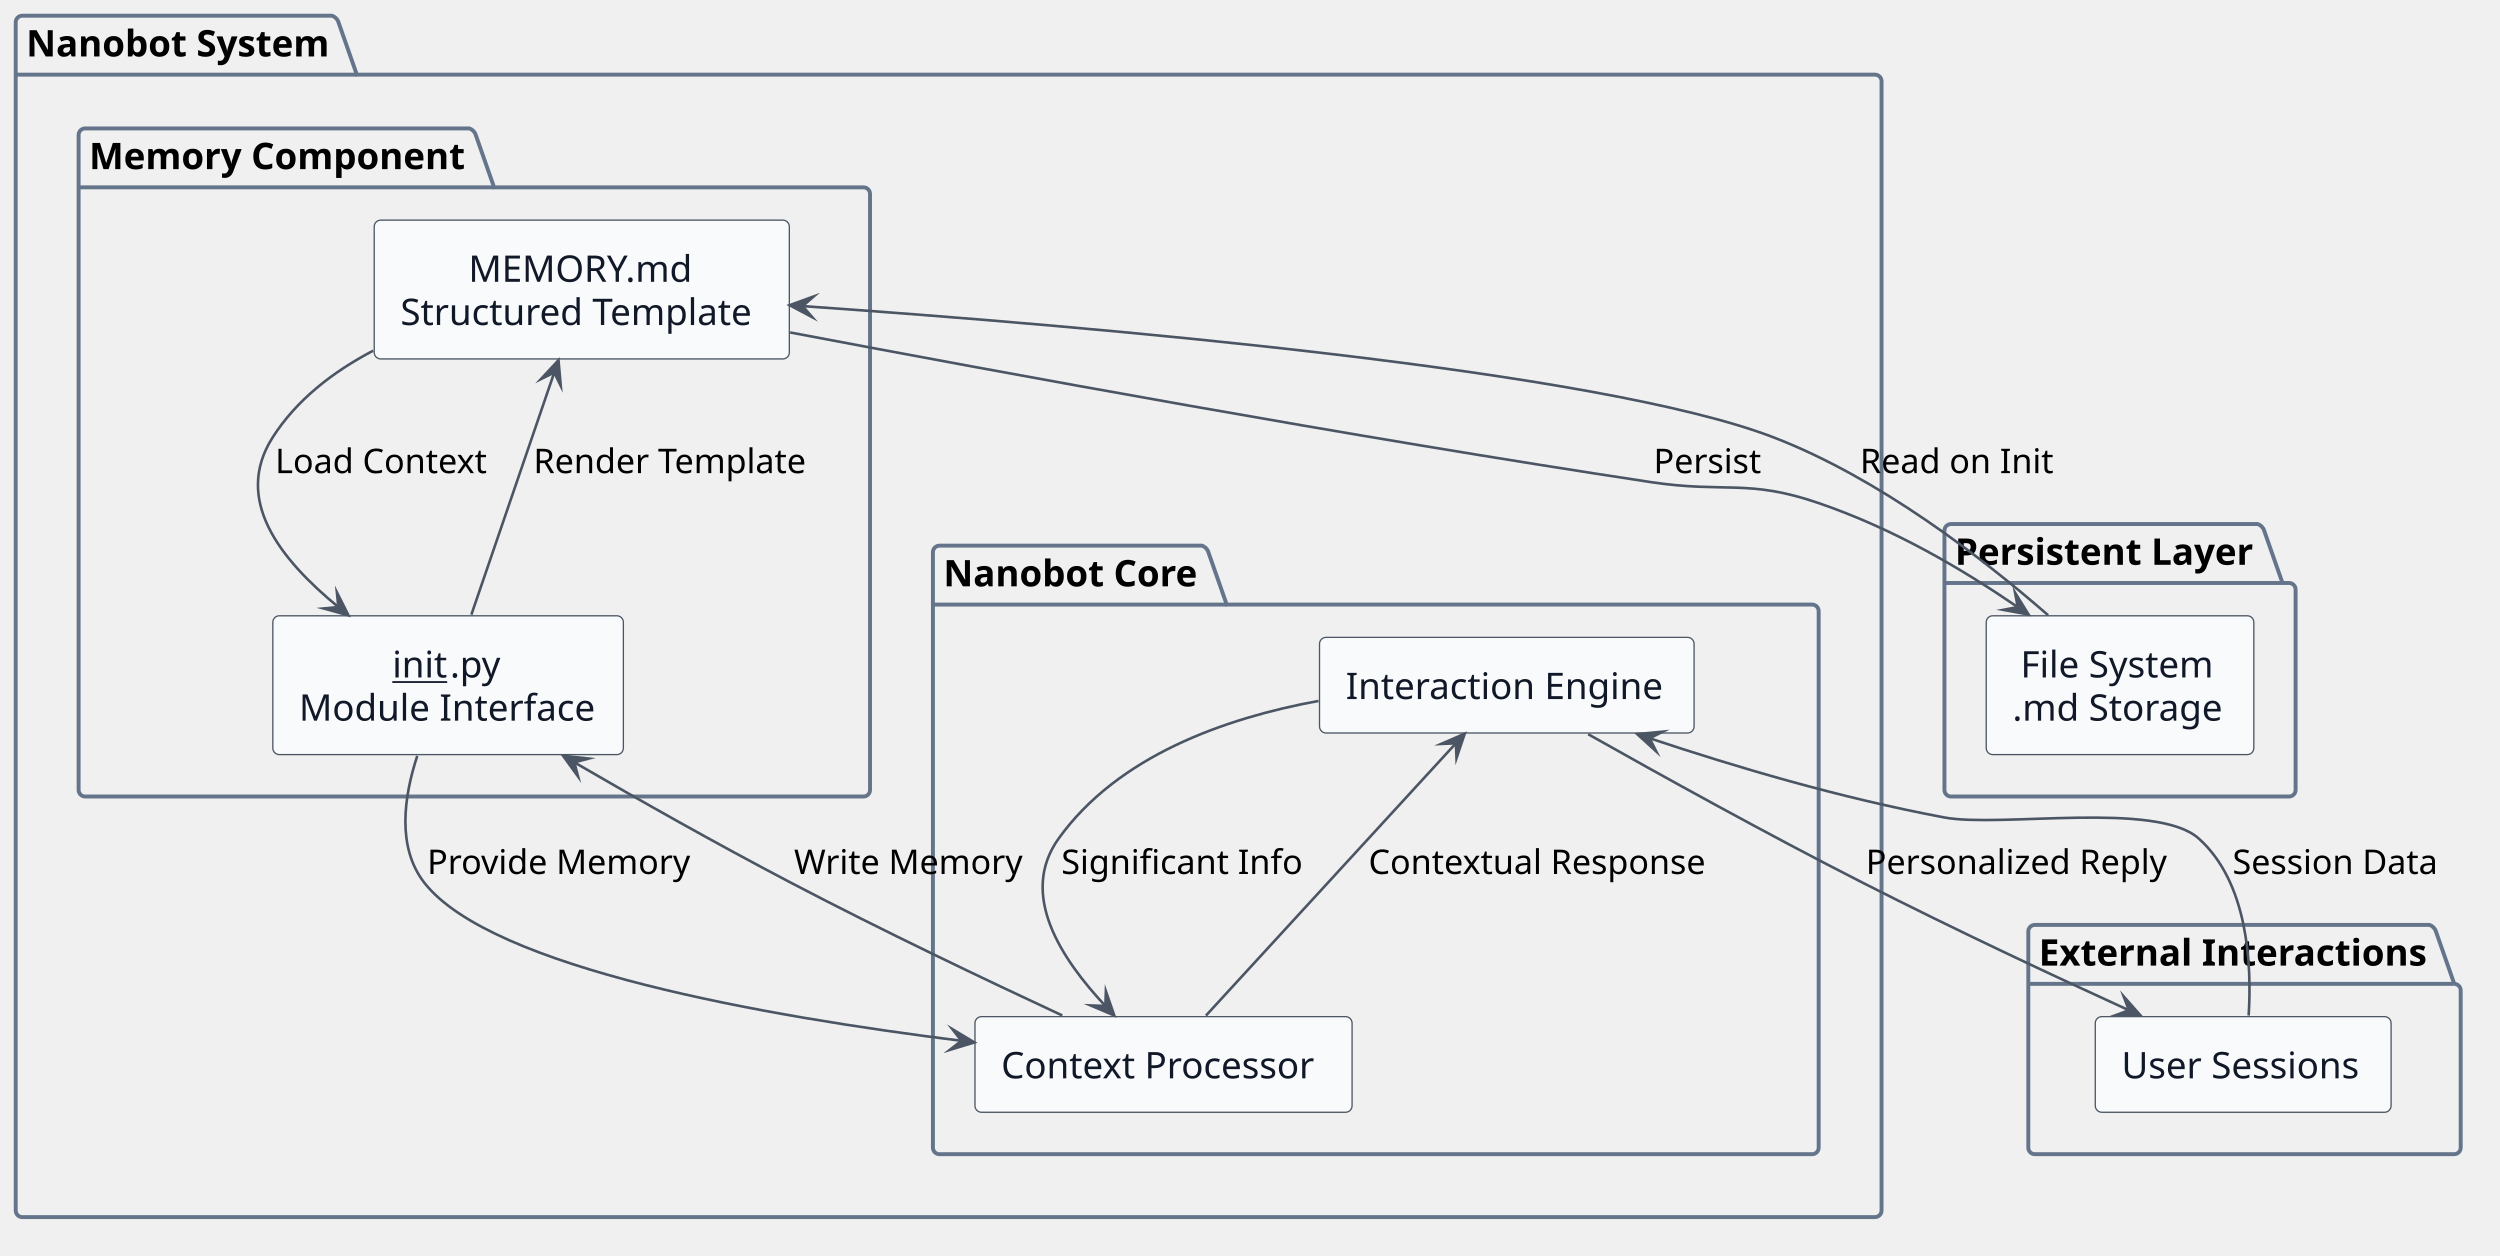
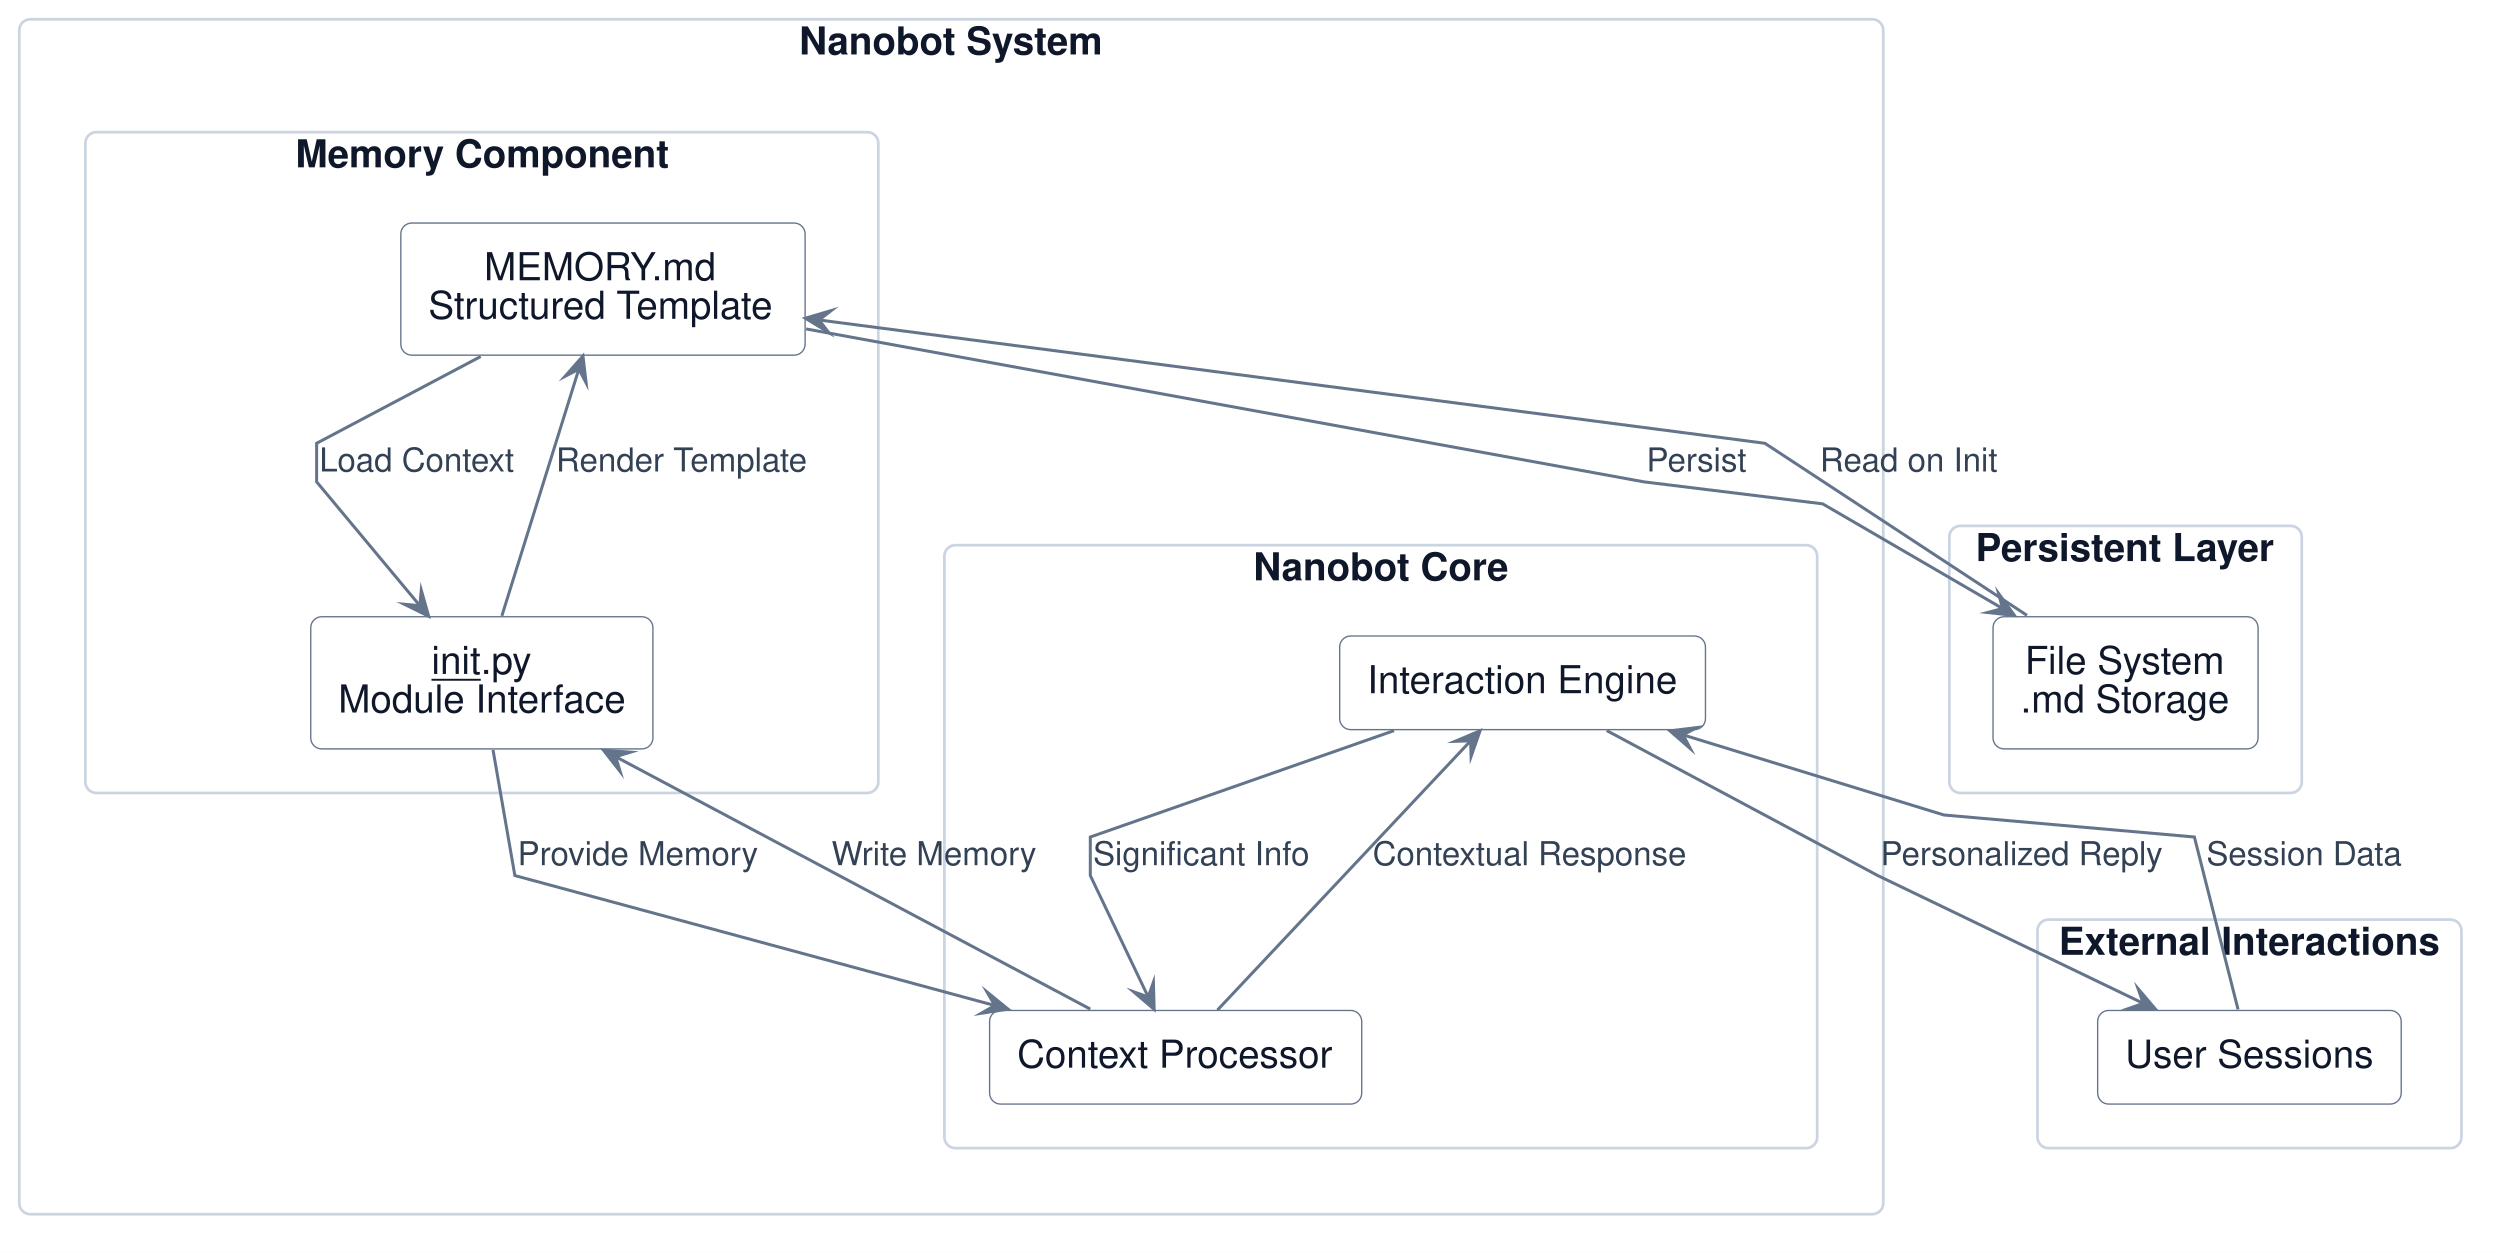
- <svg xmlns="http://www.w3.org/2000/svg" contentStyleType="text/css" data-diagram-type="DESCRIPTION" height="479px" preserveAspectRatio="none" style="width:954px;height:479px;" version="1.1" viewBox="0 0 954 479" width="954px" zoomAndPan="magnify">
-   <defs>
-     <style>
- @media (prefers-color-scheme: dark) {
-   text { fill: #e5e7eb !important; }
-   path, line, rect, circle, ellipse, polygon, polyline { stroke: #cbd5e1 !important; }
-   .entity rect, .participant rect, .participant path, .sequenceLine rect, .class rect, .component rect, .component path, .note rect { fill: #111827 !important; }
-   .cluster path { fill: none !important; }
-   polygon { fill: #cbd5e1 !important; }
- }
- </style>
-   </defs>
+ <svg xmlns="http://www.w3.org/2000/svg" contentStyleType="text/css" data-diagram-type="DESCRIPTION" height="455px" preserveAspectRatio="none" style="width:908px;height:455px;background:#FFFFFF;" version="1.1" viewBox="0 0 908 455" width="908px" zoomAndPan="magnify">
+   <defs />
+   <rect data-xfeat-white-canvas="true" fill="#FFFFFF" height="100%" width="100%" x="0" y="0" />
  <g>
-     <g class="cluster" data-qualified-name="NB" data-source-line="13" id="ent0001">
-       <path d="M8.5,6 L126.661,6 A3.75,3.75 0 0 1 129.161,8.5 L136.161,28.488 L715.5,28.488 A2.5,2.5 0 0 1 718,30.988 L718,461.94 A2.5,2.5 0 0 1 715.5,464.44 L8.5,464.44 A2.5,2.5 0 0 1 6,461.94 L6,8.5 A2.5,2.5 0 0 1 8.5,6" fill="none" style="stroke:#64748B;stroke-width:1.5;" />
-       <line style="stroke:#64748B;stroke-width:1.5;" x1="6" x2="136.161" y1="28.488" y2="28.488" />
-       <text fill="#000000" font-family="sans-serif" font-size="14" font-weight="700" lengthAdjust="spacing" textLength="117.161" x="10" y="21.535">Nanobot System</text>
+     <g class="cluster" data-qualified-name="NB" data-source-line="3" id="ent0001">
+       <rect fill="#FFFFFF" height="434" rx="4" ry="4" style="stroke:#CBD5E1;stroke-width:1;" width="677" x="7" y="7" />
+       <text fill="#0F172A" font-family="Helvetica" font-size="14" font-weight="700" lengthAdjust="spacing" textLength="110.462" x="290.269" y="19.78">Nanobot System</text>
    </g>
-     <g class="cluster" data-qualified-name="NB.Memory" data-source-line="14" id="ent0002">
-       <path d="M32.5,49 L179.044,49 A3.75,3.75 0 0 1 181.544,51.5 L188.544,71.488 L329.5,71.488 A2.5,2.5 0 0 1 332,73.988 L332,301.45 A2.5,2.5 0 0 1 329.5,303.95 L32.5,303.95 A2.5,2.5 0 0 1 30,301.45 L30,51.5 A2.5,2.5 0 0 1 32.5,49" fill="none" style="stroke:#64748B;stroke-width:1.5;" />
-       <line style="stroke:#64748B;stroke-width:1.5;" x1="30" x2="188.544" y1="71.488" y2="71.488" />
-       <text fill="#000000" font-family="sans-serif" font-size="14" font-weight="700" lengthAdjust="spacing" textLength="145.544" x="34" y="64.535">Memory Component</text>
+     <g class="cluster" data-qualified-name="NB.Memory" data-source-line="4" id="ent0002">
+       <rect fill="#FFFFFF" height="240" rx="4" ry="4" style="stroke:#CBD5E1;stroke-width:1;" width="288" x="31" y="48" />
+       <text fill="#0F172A" font-family="Helvetica" font-size="14" font-weight="700" lengthAdjust="spacing" textLength="135.338" x="107.331" y="60.78">Memory Component</text>
    </g>
-     <g class="cluster" data-qualified-name="NB.Core" data-source-line="18" id="ent0005">
-       <path d="M358.5,208.22 L458.614,208.22 A3.75,3.75 0 0 1 461.114,210.72 L468.114,230.708 L691.5,230.708 A2.5,2.5 0 0 1 694,233.208 L694,437.94 A2.5,2.5 0 0 1 691.5,440.44 L358.5,440.44 A2.5,2.5 0 0 1 356,437.94 L356,210.72 A2.5,2.5 0 0 1 358.5,208.22" fill="none" style="stroke:#64748B;stroke-width:1.5;" />
-       <line style="stroke:#64748B;stroke-width:1.5;" x1="356" x2="468.114" y1="230.708" y2="230.708" />
-       <text fill="#000000" font-family="sans-serif" font-size="14" font-weight="700" lengthAdjust="spacing" textLength="99.114" x="360" y="223.755">Nanobot Core</text>
+     <g class="cluster" data-qualified-name="NB.Core" data-source-line="8" id="ent0005">
+       <rect fill="#FFFFFF" height="219" rx="4" ry="4" style="stroke:#CBD5E1;stroke-width:1;" width="317" x="343" y="198" />
+       <text fill="#0F172A" font-family="Helvetica" font-size="14" font-weight="700" lengthAdjust="spacing" textLength="92.552" x="455.224" y="210.78">Nanobot Core</text>
    </g>
-     <g class="cluster" data-qualified-name="Storage" data-source-line="23" id="ent0008">
-       <path d="M744.5,199.98 L861.499,199.98 A3.75,3.75 0 0 1 863.999,202.48 L870.999,222.468 L873.5,222.468 A2.5,2.5 0 0 1 876,224.968 L876,301.45 A2.5,2.5 0 0 1 873.5,303.95 L744.5,303.95 A2.5,2.5 0 0 1 742,301.45 L742,202.48 A2.5,2.5 0 0 1 744.5,199.98" fill="none" style="stroke:#64748B;stroke-width:1.5;" />
-       <line style="stroke:#64748B;stroke-width:1.5;" x1="742" x2="870.999" y1="222.468" y2="222.468" />
-       <text fill="#000000" font-family="sans-serif" font-size="14" font-weight="700" lengthAdjust="spacing" textLength="115.999" x="746" y="215.515">Persistent Layer</text>
+     <g class="cluster" data-qualified-name="Storage" data-source-line="13" id="ent0008">
+       <rect fill="#FFFFFF" height="97" rx="4" ry="4" style="stroke:#CBD5E1;stroke-width:1;" width="128" x="708" y="191" />
+       <text fill="#0F172A" font-family="Helvetica" font-size="14" font-weight="700" lengthAdjust="spacing" textLength="108.944" x="717.528" y="203.78">Persistent Layer</text>
    </g>
-     <g class="cluster" data-qualified-name="External" data-source-line="26" id="ent0010">
-       <path d="M776.5,352.95 L927.05,352.95 A3.75,3.75 0 0 1 929.55,355.45 L936.55,375.438 L936.5,375.438 A2.5,2.5 0 0 1 939,377.938 L939,437.94 A2.5,2.5 0 0 1 936.5,440.44 L776.5,440.44 A2.5,2.5 0 0 1 774,437.94 L774,355.45 A2.5,2.5 0 0 1 776.5,352.95" fill="none" style="stroke:#64748B;stroke-width:1.5;" />
-       <line style="stroke:#64748B;stroke-width:1.5;" x1="774" x2="936.55" y1="375.438" y2="375.438" />
-       <text fill="#000000" font-family="sans-serif" font-size="14" font-weight="700" lengthAdjust="spacing" textLength="149.55" x="778" y="368.485">External Interactions</text>
+     <g class="cluster" data-qualified-name="External" data-source-line="16" id="ent0010">
+       <rect fill="#FFFFFF" height="83" rx="4" ry="4" style="stroke:#CBD5E1;stroke-width:1;" width="154" x="740" y="334" />
+       <text fill="#0F172A" font-family="Helvetica" font-size="14" font-weight="700" lengthAdjust="spacing" textLength="138.489" x="747.755" y="346.78">External Interactions</text>
    </g>
-     <g class="entity" data-qualified-name="NB.Memory.MD" data-source-line="15" id="ent0003">
-       <rect fill="#F8FAFC" height="52.977" rx="2.5" ry="2.5" style="stroke:#4B5563;stroke-width:0.5;" width="158.407" x="142.8" y="84" />
-       <text fill="#111827" font-family="sans-serif" font-size="14" lengthAdjust="spacing" textLength="86.468" x="178.77" y="107.535">MEMORY.md</text>
-       <text fill="#111827" font-family="sans-serif" font-size="14" lengthAdjust="spacing" textLength="138.407" x="152.8" y="124.023">Structured Template</text>
+     <g class="entity" data-qualified-name="NB.Memory.MD" data-source-line="5" id="ent0003">
+       <rect fill="#FFFFFF" height="48" rx="4" ry="4" style="stroke:#64748B;stroke-width:0.5;" width="146.834" x="145.58" y="81" />
+       <text fill="#0F172A" font-family="Helvetica" font-size="14" lengthAdjust="spacing" textLength="86.338" x="175.828" y="101.78">MEMORY.md</text>
+       <text fill="#0F172A" font-family="Helvetica" font-size="14" lengthAdjust="spacing" textLength="126.834" x="155.58" y="115.78">Structured Template</text>
    </g>
-     <g class="entity" data-qualified-name="NB.Memory.PY" data-source-line="16" id="ent0004">
-       <rect fill="#F8FAFC" height="52.977" rx="2.5" ry="2.5" style="stroke:#4B5563;stroke-width:0.5;" width="133.77" x="104.11" y="234.98" />
-       <text fill="#111827" font-family="sans-serif" font-size="14" lengthAdjust="spacing" text-decoration="underline" textLength="22.019" x="149.708" y="258.515">init</text>
-       <text fill="#111827" font-family="sans-serif" font-size="14" lengthAdjust="spacing" textLength="20.556" x="171.727" y="258.515">.py</text>
-       <text fill="#111827" font-family="sans-serif" font-size="14" lengthAdjust="spacing" textLength="113.77" x="114.11" y="275.003">Module Interface</text>
+     <g class="entity" data-qualified-name="NB.Memory.PY" data-source-line="6" id="ent0004">
+       <rect fill="#FFFFFF" height="48" rx="4" ry="4" style="stroke:#64748B;stroke-width:0.5;" width="124.282" x="112.86" y="224" />
+       <text fill="#0F172A" font-family="Helvetica" font-size="14" lengthAdjust="spacing" text-decoration="underline" textLength="17.896" x="156.715" y="244.78">init</text>
+       <text fill="#0F172A" font-family="Helvetica" font-size="14" lengthAdjust="spacing" textLength="18.676" x="174.612" y="244.78">.py</text>
+       <text fill="#0F172A" font-family="Helvetica" font-size="14" lengthAdjust="spacing" textLength="104.282" x="122.86" y="258.78">Module Interface</text>
    </g>
-     <g class="entity" data-qualified-name="NB.Core.ENG" data-source-line="19" id="ent0006">
-       <rect fill="#F8FAFC" height="36.488" rx="2.5" ry="2.5" style="stroke:#4B5563;stroke-width:0.5;" width="142.931" x="503.53" y="243.22" />
-       <text fill="#111827" font-family="sans-serif" font-size="14" lengthAdjust="spacing" textLength="122.931" x="513.53" y="266.755">Interaction Engine</text>
+     <g class="entity" data-qualified-name="NB.Core.ENG" data-source-line="9" id="ent0006">
+       <rect fill="#FFFFFF" height="34" rx="4" ry="4" style="stroke:#64748B;stroke-width:0.5;" width="132.855" x="486.57" y="231" />
+       <text fill="#0F172A" font-family="Helvetica" font-size="14" lengthAdjust="spacing" textLength="112.855" x="496.57" y="251.78">Interaction Engine</text>
    </g>
-     <g class="entity" data-qualified-name="NB.Core.PROC" data-source-line="20" id="ent0007">
-       <rect fill="#F8FAFC" height="36.488" rx="2.5" ry="2.5" style="stroke:#4B5563;stroke-width:0.5;" width="143.901" x="372.05" y="387.95" />
-       <text fill="#111827" font-family="sans-serif" font-size="14" lengthAdjust="spacing" textLength="123.901" x="382.05" y="411.485">Context Processor</text>
+     <g class="entity" data-qualified-name="NB.Core.PROC" data-source-line="10" id="ent0007">
+       <rect fill="#FFFFFF" height="34" rx="4" ry="4" style="stroke:#64748B;stroke-width:0.5;" width="135.158" x="359.42" y="367" />
+       <text fill="#0F172A" font-family="Helvetica" font-size="14" lengthAdjust="spacing" textLength="115.158" x="369.42" y="387.78">Context Processor</text>
    </g>
-     <g class="entity" data-qualified-name="Storage.FS" data-source-line="24" id="ent0009">
-       <rect fill="#F8FAFC" height="52.977" rx="2.5" ry="2.5" style="stroke:#4B5563;stroke-width:0.5;" width="102.106" x="757.95" y="234.98" />
-       <text fill="#111827" font-family="sans-serif" font-size="14" lengthAdjust="spacing" textLength="75.927" x="771.04" y="258.515">File System</text>
-       <text fill="#111827" font-family="sans-serif" font-size="14" lengthAdjust="spacing" textLength="82.106" x="767.95" y="275.003">.md Storage</text>
+     <g class="entity" data-qualified-name="Storage.FS" data-source-line="14" id="ent0009">
+       <rect fill="#FFFFFF" height="48" rx="4" ry="4" style="stroke:#64748B;stroke-width:0.5;" width="96.262" x="723.87" y="224" />
+       <text fill="#0F172A" font-family="Helvetica" font-size="14" lengthAdjust="spacing" textLength="73.124" x="735.439" y="244.78">File System</text>
+       <text fill="#0F172A" font-family="Helvetica" font-size="14" lengthAdjust="spacing" textLength="76.262" x="733.87" y="258.78">.md Storage</text>
    </g>
-     <g class="entity" data-qualified-name="External.USER" data-source-line="27" id="ent0011">
-       <rect fill="#F8FAFC" height="36.488" rx="2.5" ry="2.5" style="stroke:#4B5563;stroke-width:0.5;" width="112.88" x="799.56" y="387.95" />
-       <text fill="#111827" font-family="sans-serif" font-size="14" lengthAdjust="spacing" textLength="92.88" x="809.56" y="411.485">User Sessions</text>
+     <g class="entity" data-qualified-name="External.USER" data-source-line="17" id="ent0011">
+       <rect fill="#FFFFFF" height="34" rx="4" ry="4" style="stroke:#64748B;stroke-width:0.5;" width="110.255" x="761.87" y="367" />
+       <text fill="#0F172A" font-family="Helvetica" font-size="14" lengthAdjust="spacing" textLength="90.255" x="771.87" y="387.78">User Sessions</text>
    </g>
-     <g class="link" data-entity-1="ent0011" data-entity-2="ent0006" data-link-type="dependency" data-source-line="29" id="lnk12">
-       <path d="M858.09,387.53 C859.31,367.89 857.81,336.72 839,319.95 C822.86,305.56 763.26,315.93 742,311.95 C701.87,304.43 662.374,292.659 629.504,281.719" fill="none" id="USER-to-ENG" style="stroke:#4B5563;stroke-width:1;" />
-       <polygon fill="#4B5563" points="624.76,280.14,632.036,286.777,629.504,281.719,634.563,279.187,624.76,280.14" style="stroke:#4B5563;stroke-width:1;stroke-linejoin:miter;stroke-miterlimit:10;" />
-       <text fill="#000000" font-family="sans-serif" font-size="13" lengthAdjust="spacing" textLength="80.38" x="851.92" y="333.518">Session Data</text>
+     <g class="link" data-entity-1="ent0011" data-entity-2="ent0006" data-link-type="dependency" data-source-line="19" id="lnk12">
+       <path d="M812.86,366.63 C807,343.49 797,304 797,304 C797,304 706,296 706,296 C706,296 655.41,280.458 611.29,266.908" fill="none" id="USER-to-ENG" style="stroke:#64748B;stroke-width:1.1;" />
+       <polygon fill="#64748B" points="606.51,265.44,613.939,271.906,611.29,266.908,616.288,264.259,606.51,265.44" style="stroke:#64748B;stroke-width:1.1;stroke-linejoin:miter;stroke-miterlimit:10;" />
+       <text fill="#334155" font-family="Helvetica" font-size="12" lengthAdjust="spacing" textLength="71.373" x="801.35" y="314.24">Session Data</text>
    </g>
-     <g class="link" data-entity-1="ent0006" data-entity-2="ent0011" data-link-type="dependency" data-source-line="38" id="lnk21">
-       <path d="M606.04,280.17 C633.42,295.62 674.53,318.4 711,336.95 C746.46,354.99 783.003,372.091 812.362,385.511" fill="none" id="ENG-to-USER" style="stroke:#4B5563;stroke-width:1;" />
-       <polygon fill="#4B5563" points="816.91,387.59,810.387,380.211,812.362,385.511,807.062,387.486,816.91,387.59" style="stroke:#4B5563;stroke-width:1;stroke-linejoin:miter;stroke-miterlimit:10;" />
-       <text fill="#000000" font-family="sans-serif" font-size="13" lengthAdjust="spacing" textLength="118.308" x="712" y="333.518">Personalized Reply</text>
+     <g class="link" data-entity-1="ent0006" data-entity-2="ent0011" data-link-type="dependency" data-source-line="28" id="lnk21">
+       <path d="M583.57,265.35 C621.72,285.76 682,318 682,318 C682,318 738.435,345.17 778.425,364.43" fill="none" id="ENG-to-USER" style="stroke:#64748B;stroke-width:1.1;" />
+       <polygon fill="#64748B" points="782.93,366.6,776.557,359.091,778.425,364.43,773.086,366.299,782.93,366.6" style="stroke:#64748B;stroke-width:1.1;stroke-linejoin:miter;stroke-miterlimit:10;" />
+       <text fill="#334155" font-family="Helvetica" font-size="12" lengthAdjust="spacing" textLength="103.389" x="683" y="314.24">Personalized Reply</text>
    </g>
-     <g class="link" data-entity-1="ent0006" data-entity-2="ent0007" data-link-type="dependency" data-source-line="30" id="lnk13">
-       <path d="M503.14,267.48 C467.17,274.06 426.58,288.54 404,319.95 C388.64,341.32 405.007,365.876 421.807,383.866" fill="none" id="ENG-to-PROC" style="stroke:#4B5563;stroke-width:1;" />
-       <polygon fill="#4B5563" points="425.22,387.52,422.001,378.212,421.807,383.866,416.154,383.672,425.22,387.52" style="stroke:#4B5563;stroke-width:1;stroke-linejoin:miter;stroke-miterlimit:10;" />
-       <text fill="#000000" font-family="sans-serif" font-size="13" lengthAdjust="spacing" textLength="94.688" x="405" y="333.518">Significant Info</text>
+     <g class="link" data-entity-1="ent0006" data-entity-2="ent0007" data-link-type="dependency" data-source-line="20" id="lnk13">
+       <path d="M506.32,265.35 C460.04,281.57 396,304 396,304 C396,304 396,318 396,318 C396,318 407.837,342.827 417.027,362.087" fill="none" id="ENG-to-PROC" style="stroke:#64748B;stroke-width:1.1;" />
+       <polygon fill="#64748B" points="419.18,366.6,418.914,356.755,417.027,362.087,411.694,360.2,419.18,366.6" style="stroke:#64748B;stroke-width:1.1;stroke-linejoin:miter;stroke-miterlimit:10;" />
+       <text fill="#334155" font-family="Helvetica" font-size="12" lengthAdjust="spacing" textLength="78.715" x="397" y="314.24">Significant Info</text>
    </g>
-     <g class="link" data-entity-1="ent0007" data-entity-2="ent0006" data-link-type="dependency" data-source-line="37" id="lnk20">
-       <path d="M460.19,387.55 C485.42,360.07 530.408,311.043 555.558,283.653" fill="none" id="PROC-to-ENG" style="stroke:#4B5563;stroke-width:1;" />
-       <polygon fill="#4B5563" points="558.94,279.97,549.907,283.894,555.558,283.653,555.799,289.305,558.94,279.97" style="stroke:#4B5563;stroke-width:1;stroke-linejoin:miter;stroke-miterlimit:10;" />
-       <text fill="#000000" font-family="sans-serif" font-size="13" lengthAdjust="spacing" textLength="133.301" x="522.23" y="333.518">Contextual Response</text>
+     <g class="link" data-entity-1="ent0007" data-entity-2="ent0006" data-link-type="dependency" data-source-line="27" id="lnk20">
+       <path d="M442.18,366.85 C466.33,341.17 509.815,294.933 534.125,269.073" fill="none" id="PROC-to-ENG" style="stroke:#64748B;stroke-width:1.1;" />
+       <polygon fill="#64748B" points="537.55,265.43,528.471,269.248,534.125,269.073,534.3,274.727,537.55,265.43" style="stroke:#64748B;stroke-width:1.1;stroke-linejoin:miter;stroke-miterlimit:10;" />
+       <text fill="#334155" font-family="Helvetica" font-size="12" lengthAdjust="spacing" textLength="114.738" x="498.54" y="314.24">Contextual Response</text>
    </g>
-     <g class="link" data-entity-1="ent0007" data-entity-2="ent0004" data-link-type="dependency" data-source-line="31" id="lnk14">
-       <path d="M405.37,387.51 C376.61,374.13 336.53,355.04 302,336.95 C272.57,321.53 244.423,305.593 219.173,290.913" fill="none" id="PROC-to-PY" style="stroke:#4B5563;stroke-width:1;" />
-       <polygon fill="#4B5563" points="214.85,288.4,220.62,296.382,219.173,290.913,224.641,289.466,214.85,288.4" style="stroke:#4B5563;stroke-width:1;stroke-linejoin:miter;stroke-miterlimit:10;" />
-       <text fill="#000000" font-family="sans-serif" font-size="13" lengthAdjust="spacing" textLength="87.09" x="303" y="333.518">Write Memory</text>
+     <g class="link" data-entity-1="ent0007" data-entity-2="ent0004" data-link-type="dependency" data-source-line="21" id="lnk14">
+       <path d="M395.99,366.51 C351.64,342.93 274.275,301.788 223.595,274.838" fill="none" id="PROC-to-PY" style="stroke:#64748B;stroke-width:1.1;" />
+       <polygon fill="#64748B" points="219.18,272.49,225.248,280.247,223.595,274.838,229.004,273.184,219.18,272.49" style="stroke:#64748B;stroke-width:1.1;stroke-linejoin:miter;stroke-miterlimit:10;" />
+       <text fill="#334155" font-family="Helvetica" font-size="12" lengthAdjust="spacing" textLength="74.666" x="302" y="314.24">Write Memory</text>
    </g>
-     <g class="link" data-entity-1="ent0004" data-entity-2="ent0007" data-link-type="dependency" data-source-line="36" id="lnk19">
-       <path d="M159.23,288.45 C154.09,304.06 151.37,323.44 162,336.95 C187.66,369.56 292.128,387.841 366.878,397.171" fill="none" id="PY-to-PROC" style="stroke:#4B5563;stroke-width:1;" />
-       <polygon fill="#4B5563" points="371.84,397.79,363.405,392.706,366.878,397.171,362.414,400.644,371.84,397.79" style="stroke:#4B5563;stroke-width:1;stroke-linejoin:miter;stroke-miterlimit:10;" />
-       <text fill="#000000" font-family="sans-serif" font-size="13" lengthAdjust="spacing" textLength="101.188" x="163" y="333.518">Provide Memory</text>
+     <g class="link" data-entity-1="ent0004" data-entity-2="ent0007" data-link-type="dependency" data-source-line="26" id="lnk19">
+       <path d="M179.06,272.36 C182.54,292.38 187,318 187,318 C187,318 290.204,345.953 361.304,365.203" fill="none" id="PY-to-PROC" style="stroke:#64748B;stroke-width:1.1;" />
+       <polygon fill="#64748B" points="366.13,366.51,358.488,360.297,361.304,365.203,356.397,368.019,366.13,366.51" style="stroke:#64748B;stroke-width:1.1;stroke-linejoin:miter;stroke-miterlimit:10;" />
+       <text fill="#334155" font-family="Helvetica" font-size="12" lengthAdjust="spacing" textLength="87.357" x="188" y="314.24">Provide Memory</text>
    </g>
-     <g class="link" data-entity-1="ent0004" data-entity-2="ent0003" data-link-type="dependency" data-source-line="32" id="lnk15">
-       <path d="M179.87,234.56 C189.19,207.32 202.159,169.43 211.499,142.17" fill="none" id="PY-to-MD" style="stroke:#4B5563;stroke-width:1;" />
-       <polygon fill="#4B5563" points="213.12,137.44,206.419,144.658,211.499,142.17,213.987,147.251,213.12,137.44" style="stroke:#4B5563;stroke-width:1;stroke-linejoin:miter;stroke-miterlimit:10;" />
-       <text fill="#000000" font-family="sans-serif" font-size="13" lengthAdjust="spacing" textLength="107.212" x="203.57" y="180.548">Render Template</text>
+     <g class="link" data-entity-1="ent0004" data-entity-2="ent0003" data-link-type="dependency" data-source-line="22" id="lnk15">
+       <path d="M182.28,223.68 C190.43,197.54 202.091,160.183 210.241,134.053" fill="none" id="PY-to-MD" style="stroke:#64748B;stroke-width:1.1;" />
+       <polygon fill="#64748B" points="211.73,129.28,205.232,136.681,210.241,134.053,212.869,139.063,211.73,129.28" style="stroke:#64748B;stroke-width:1.1;stroke-linejoin:miter;stroke-miterlimit:10;" />
+       <text fill="#334155" font-family="Helvetica" font-size="12" lengthAdjust="spacing" textLength="92.713" x="201.94" y="171.24">Render Template</text>
    </g>
-     <g class="link" data-entity-1="ent0003" data-entity-2="ent0004" data-link-type="dependency" data-source-line="35" id="lnk18">
-       <path d="M142.4,133.82 C127.18,141.8 113.16,152.55 104,166.98 C89.02,190.58 106.596,213.146 129.106,231.636" fill="none" id="MD-to-PY" style="stroke:#4B5563;stroke-width:1;" />
-       <polygon fill="#4B5563" points="132.97,234.81,128.554,226.006,129.106,231.636,123.477,232.188,132.97,234.81" style="stroke:#4B5563;stroke-width:1;stroke-linejoin:miter;stroke-miterlimit:10;" />
-       <text fill="#000000" font-family="sans-serif" font-size="13" lengthAdjust="spacing" textLength="84.379" x="105" y="180.548">Load Context</text>
+     <g class="link" data-entity-1="ent0003" data-entity-2="ent0004" data-link-type="dependency" data-source-line="25" id="lnk18">
+       <path d="M174.59,129.48 C146.33,144.43 115,161 115,161 C115,161 115,175 115,175 C115,175 134.949,198.929 152.489,219.979" fill="none" id="MD-to-PY" style="stroke:#64748B;stroke-width:1.1;" />
+       <polygon fill="#64748B" points="155.69,223.82,153.002,214.345,152.489,219.979,146.856,219.466,155.69,223.82" style="stroke:#64748B;stroke-width:1.1;stroke-linejoin:miter;stroke-miterlimit:10;" />
+       <text fill="#334155" font-family="Helvetica" font-size="12" lengthAdjust="spacing" textLength="71.385" x="116" y="171.24">Load Context</text>
    </g>
-     <g class="link" data-entity-1="ent0003" data-entity-2="ent0009" data-link-type="dependency" data-source-line="33" id="lnk16">
-       <path d="M301.54,126.87 C383.63,142.45 515.47,166.66 630,183.98 C658.34,188.26 666.89,182.67 694,191.98 C722.79,201.86 748.1,216.742 769.98,231.672" fill="none" id="MD-to-FS" style="stroke:#4B5563;stroke-width:1;" />
-       <polygon fill="#4B5563" points="774.11,234.49,768.93,226.113,769.98,231.672,764.421,232.721,774.11,234.49" style="stroke:#4B5563;stroke-width:1;stroke-linejoin:miter;stroke-miterlimit:10;" />
-       <text fill="#000000" font-family="sans-serif" font-size="13" lengthAdjust="spacing" textLength="41.622" x="631" y="180.548">Persist</text>
+     <g class="link" data-entity-1="ent0003" data-entity-2="ent0009" data-link-type="dependency" data-source-line="23" id="lnk16">
+       <path d="M292.78,119.47 C402.78,139.55 597,175 597,175 C597,175 662,183 662,183 C662,183 695.948,202.756 727.338,221.016" fill="none" id="MD-to-FS" style="stroke:#64748B;stroke-width:1.1;" />
+       <polygon fill="#64748B" points="731.66,223.53,725.892,215.547,727.338,221.016,721.869,222.462,731.66,223.53" style="stroke:#64748B;stroke-width:1.1;stroke-linejoin:miter;stroke-miterlimit:10;" />
+       <text fill="#334155" font-family="Helvetica" font-size="12" lengthAdjust="spacing" textLength="36.674" x="598" y="171.24">Persist</text>
    </g>
-     <g class="link" data-entity-1="ent0009" data-entity-2="ent0003" data-link-type="dependency" data-source-line="34" id="lnk17">
-       <path d="M781.55,234.76 C756.4,212.83 717.08,182.46 677,166.98 C610.29,141.19 417.928,124.609 306.288,116.808" fill="none" id="FS-to-MD" style="stroke:#4B5563;stroke-width:1;" />
-       <polygon fill="#4B5563" points="301.3,116.46,309.999,121.078,306.288,116.808,310.557,113.097,301.3,116.46" style="stroke:#4B5563;stroke-width:1;stroke-linejoin:miter;stroke-miterlimit:10;" />
-       <text fill="#000000" font-family="sans-serif" font-size="13" lengthAdjust="spacing" textLength="75.537" x="709.77" y="180.548">Read on Init</text>
+     <g class="link" data-entity-1="ent0009" data-entity-2="ent0003" data-link-type="dependency" data-source-line="24" id="lnk17">
+       <path d="M736.2,223.5 C697.42,198.04 641,161 641,161 C641,161 418.368,131.986 297.468,116.226" fill="none" id="FS-to-MD" style="stroke:#64748B;stroke-width:1.1;" />
+       <polygon fill="#64748B" points="292.51,115.58,300.917,120.71,297.468,116.226,301.952,112.777,292.51,115.58" style="stroke:#64748B;stroke-width:1.1;stroke-linejoin:miter;stroke-miterlimit:10;" />
+       <text fill="#334155" font-family="Helvetica" font-size="12" lengthAdjust="spacing" textLength="64.711" x="661.01" y="171.24">Read on Init</text>
    </g>
  </g>
</svg>
